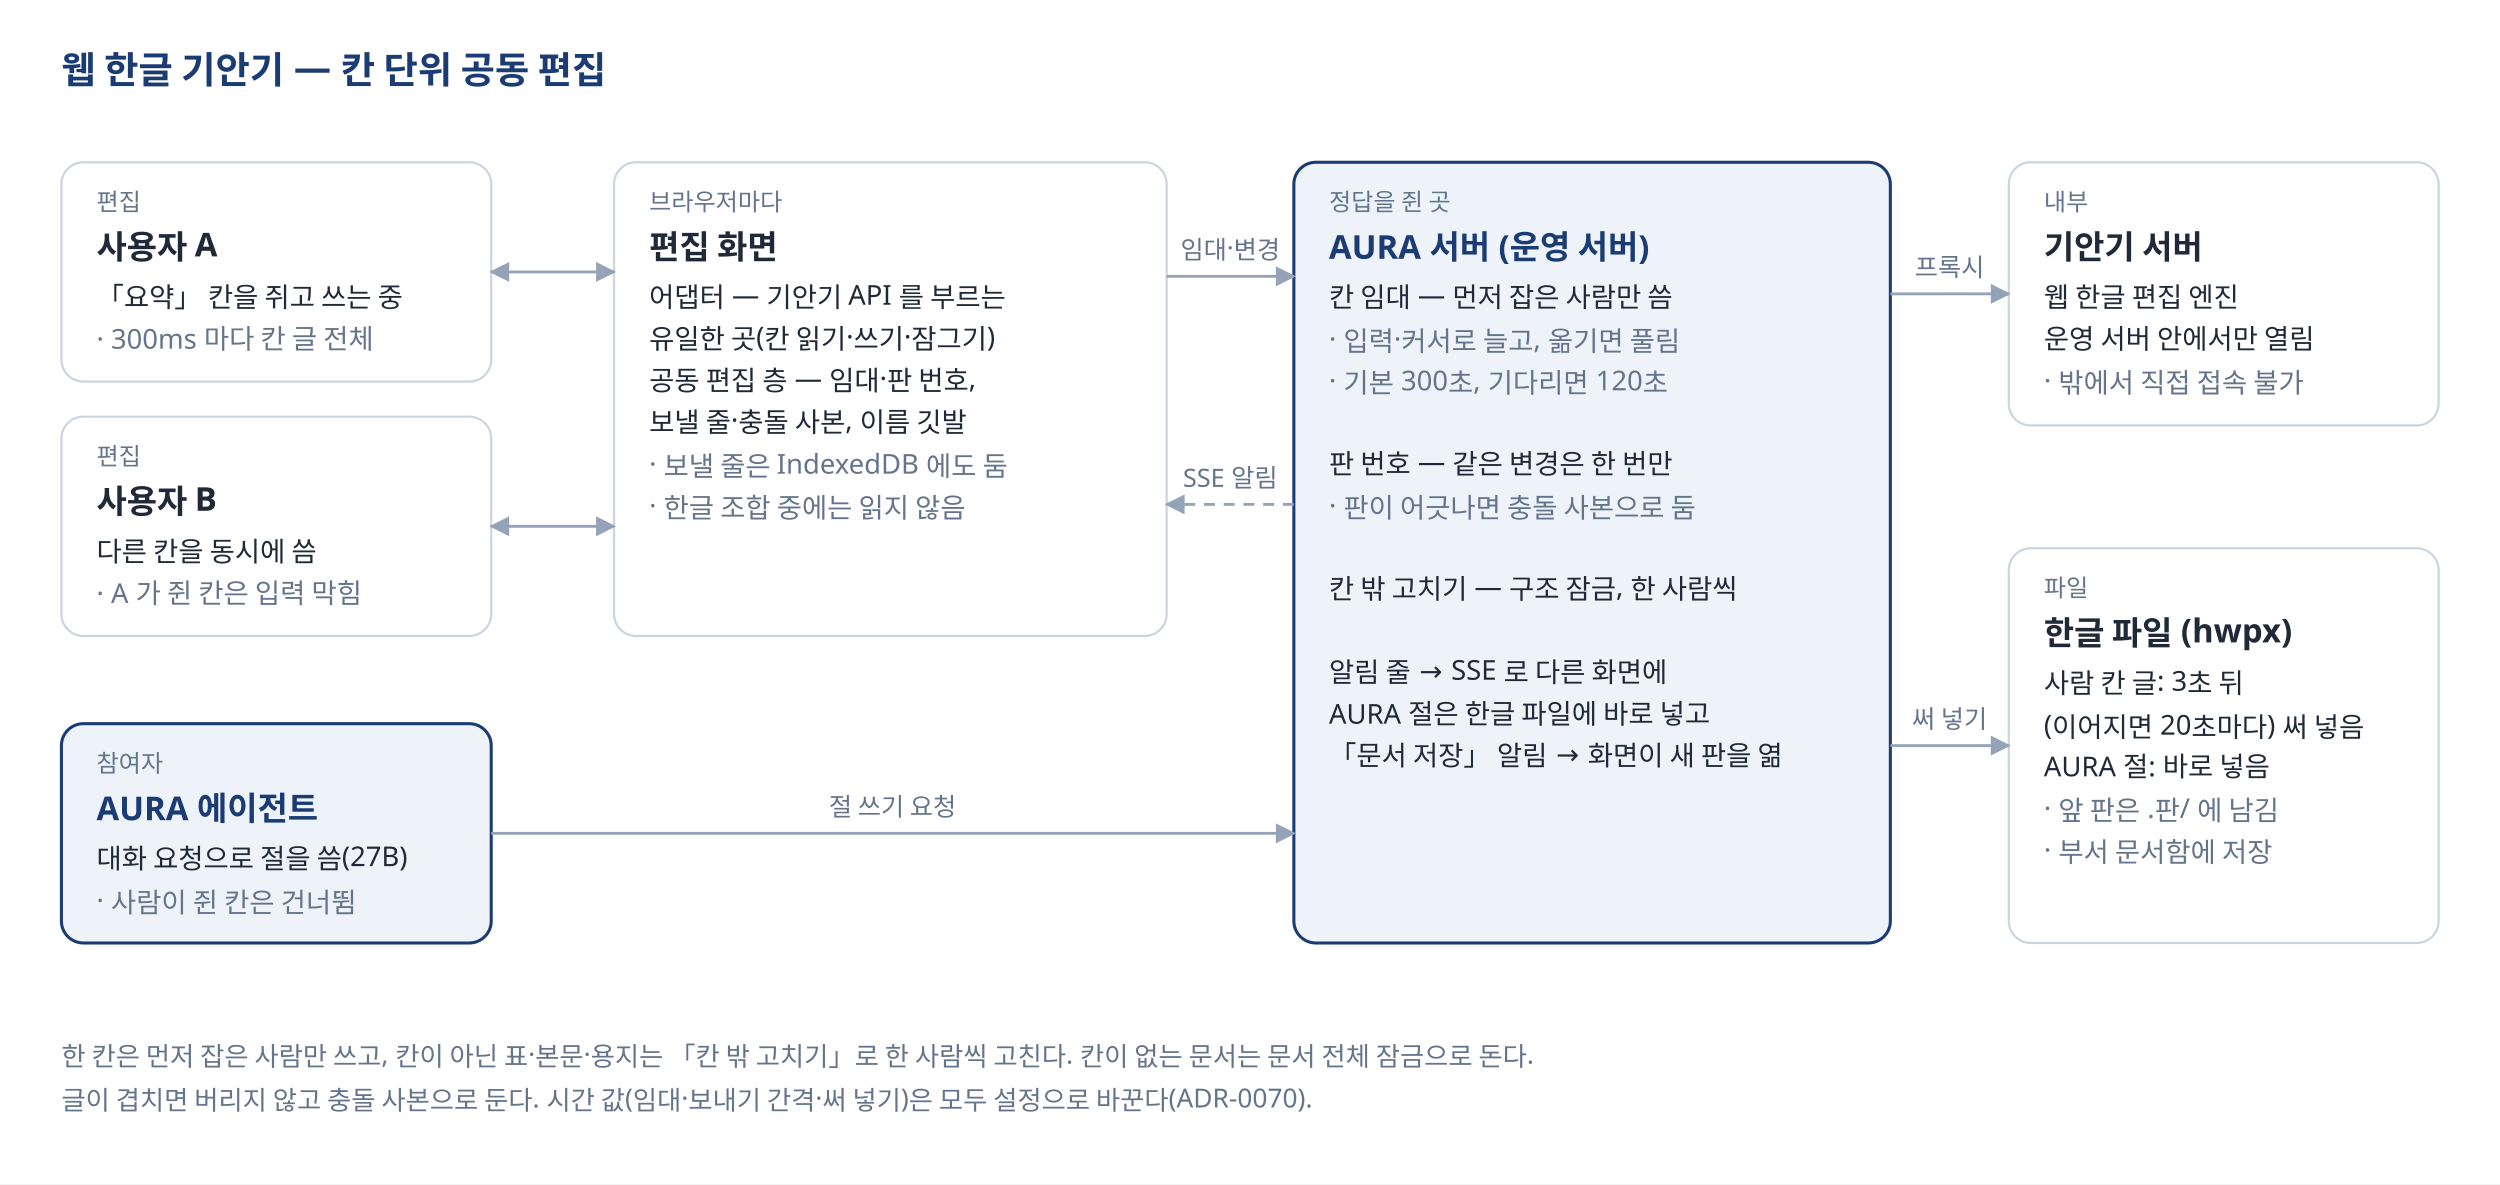
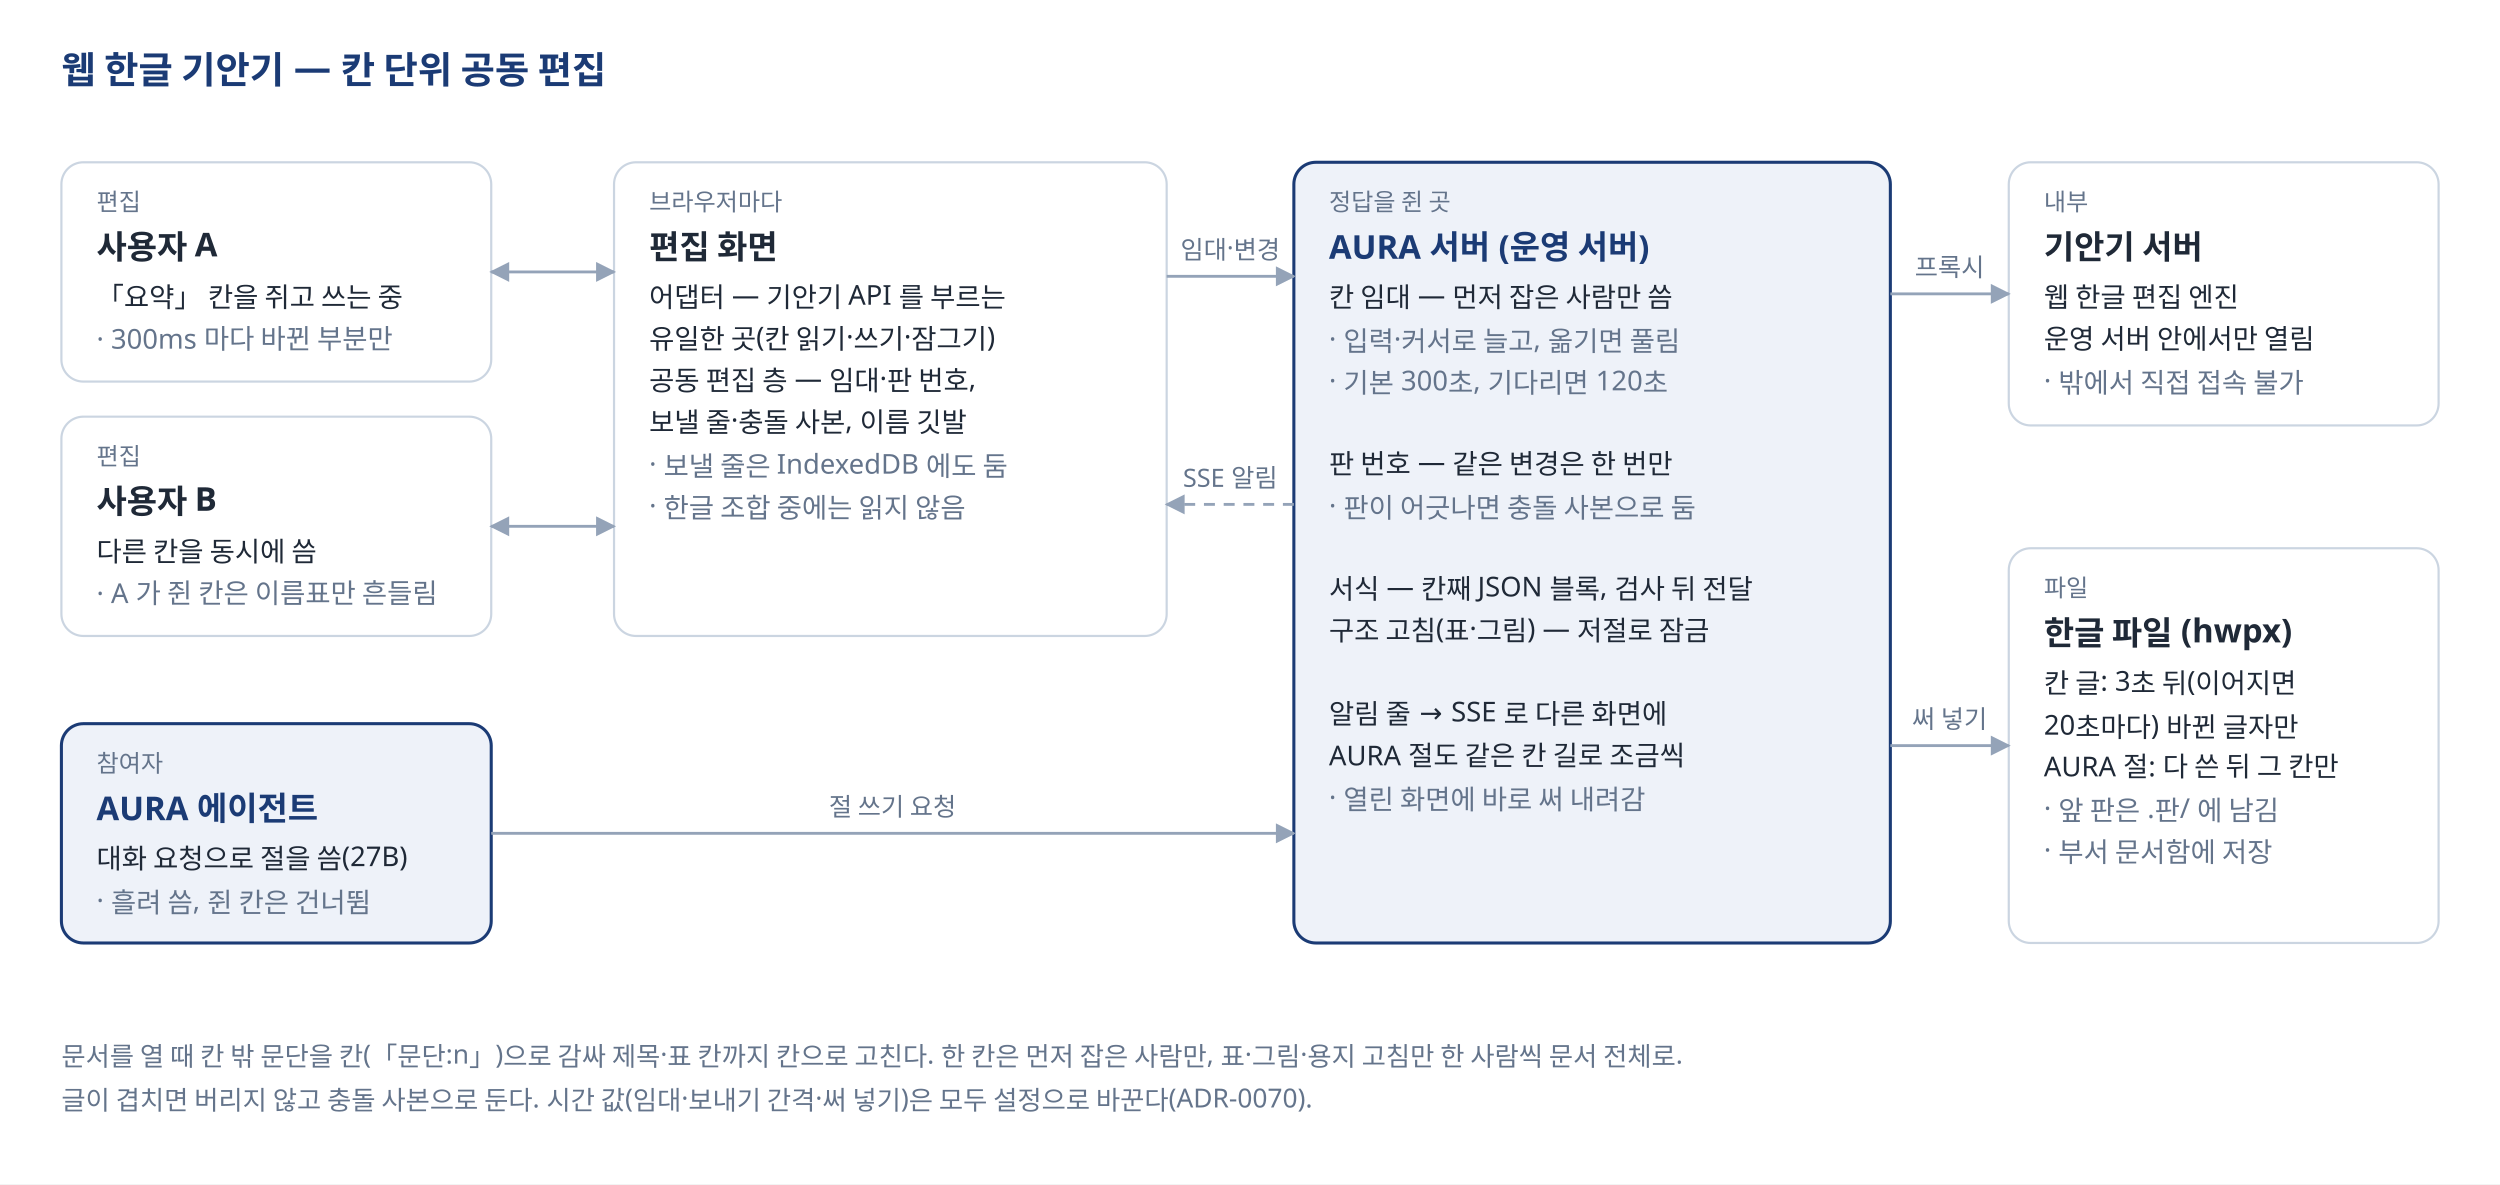
<svg xmlns="http://www.w3.org/2000/svg" width="1140" height="540" viewBox="0 0 1140 540" font-family="Pretendard, 'Noto Sans KR', 'Apple SD Gothic Neo', 'Malgun Gothic', sans-serif">
  <defs>
    <marker id="head" viewBox="0 0 10 10" refX="9" refY="5" markerWidth="7" markerHeight="7" orient="auto-start-reverse">
      <path d="M0,0 L10,5 L0,10 z" fill="#94a3b8" />
    </marker>
    <marker id="tail" viewBox="0 0 10 10" refX="9" refY="5" markerWidth="7" markerHeight="7" orient="auto-start-reverse">
      <path d="M0,0 L10,5 L0,10 z" fill="#94a3b8" />
    </marker>
  </defs>
  <rect width="1140" height="540" fill="#ffffff" />
  <text x="28" y="38" font-size="17" font-weight="700" fill="#1b3b75" text-anchor="start">웹 한글 기안기 — 칸 단위 공동 편집</text>
  <rect x="28" y="74" width="196" height="100" rx="10" fill="#ffffff" stroke="#cbd5e1" stroke-width="1" />
  <text x="44" y="96" font-size="11" font-weight="400" fill="#64748b" text-anchor="start">편집</text>
  <text x="44" y="118" font-size="15" font-weight="700" fill="#1f2937" text-anchor="start">사용자 A</text>
  <text x="44" y="140" font-size="12.5" font-weight="400" fill="#1f2937" text-anchor="start">「요약」 칸을 쥐고 쓰는 중</text>
-   <text x="44" y="159" font-size="12.5" font-weight="400" fill="#64748b" text-anchor="start">· 300ms 마다 칸 글 전체</text>
+   <text x="44" y="159" font-size="12.5" font-weight="400" fill="#64748b" text-anchor="start">· 300ms 마다 바뀐 부분만</text>
  <rect x="28" y="190" width="196" height="100" rx="10" fill="#ffffff" stroke="#cbd5e1" stroke-width="1" />
  <text x="44" y="212" font-size="11" font-weight="400" fill="#64748b" text-anchor="start">편집</text>
  <text x="44" y="234" font-size="15" font-weight="700" fill="#1f2937" text-anchor="start">사용자 B</text>
  <text x="44" y="256" font-size="12.5" font-weight="400" fill="#1f2937" text-anchor="start">다른 칸을 동시에 씀</text>
-   <text x="44" y="275" font-size="12.5" font-weight="400" fill="#64748b" text-anchor="start">· A 가 쥔 칸은 입력 막힘</text>
+   <text x="44" y="275" font-size="12.5" font-weight="400" fill="#64748b" text-anchor="start">· A 가 쥔 칸은 이름표만 흔들림</text>
  <rect x="28" y="330" width="196" height="100" rx="10" fill="#eef2f9" stroke="#1b3b75" stroke-width="1.4" />
  <text x="44" y="352" font-size="11" font-weight="400" fill="#64748b" text-anchor="start">참여자</text>
  <text x="44" y="374" font-size="15" font-weight="700" fill="#1b3b75" text-anchor="start">AURA 에이전트</text>
  <text x="44" y="396" font-size="12.5" font-weight="400" fill="#1f2937" text-anchor="start">대화 요청으로 절을 씀(27B)</text>
-   <text x="44" y="415" font-size="12.5" font-weight="400" fill="#64748b" text-anchor="start">· 사람이 쥔 칸은 건너뜀</text>
+   <text x="44" y="415" font-size="12.5" font-weight="400" fill="#64748b" text-anchor="start">· 흘려 씀, 쥔 칸은 건너뜀</text>
  <rect x="280" y="74" width="252" height="216" rx="10" fill="#ffffff" stroke="#cbd5e1" stroke-width="1" />
  <text x="296" y="96" font-size="11" font-weight="400" fill="#64748b" text-anchor="start">브라우저마다</text>
  <text x="296" y="118" font-size="15" font-weight="700" fill="#1f2937" text-anchor="start">편집 화면</text>
  <text x="296" y="140" font-size="12.5" font-weight="400" fill="#1f2937" text-anchor="start">어댑터 — 기안기 API 를 부르는</text>
  <text x="296" y="159" font-size="12.5" font-weight="400" fill="#1f2937" text-anchor="start">유일한 곳(칸 읽기·쓰기·잠그기)</text>
  <text x="296" y="178" font-size="12.5" font-weight="400" fill="#1f2937" text-anchor="start">공동 편집 층 — 임대·판 번호,</text>
  <text x="296" y="197" font-size="12.5" font-weight="400" fill="#1f2937" text-anchor="start">보낼 줄·충돌 사본, 이름 깃발</text>
  <text x="296" y="216" font-size="12.5" font-weight="400" fill="#64748b" text-anchor="start">· 보낼 줄은 IndexedDB 에도 둠</text>
  <text x="296" y="235" font-size="12.5" font-weight="400" fill="#64748b" text-anchor="start">· 한글 조합 중에는 읽지 않음</text>
  <rect x="590" y="74" width="272" height="356" rx="10" fill="#eef2f9" stroke="#1b3b75" stroke-width="1.4" />
  <text x="606" y="96" font-size="11" font-weight="400" fill="#64748b" text-anchor="start">정답을 쥔 곳</text>
  <text x="606" y="118" font-size="15" font-weight="700" fill="#1b3b75" text-anchor="start">AURA 서버 (운영 서버)</text>
  <text x="606" y="140" font-size="12.5" font-weight="400" fill="#1f2937" text-anchor="start">칸 임대 — 먼저 잡은 사람만 씀</text>
  <text x="606" y="159" font-size="12.5" font-weight="400" fill="#64748b" text-anchor="start">· 입력·커서로 늘고, 옮기면 풀림</text>
  <text x="606" y="178" font-size="12.5" font-weight="400" fill="#64748b" text-anchor="start">· 기본 300초, 기다리면 120초</text>
  <text x="606" y="197" font-size="12.5" font-weight="400" fill="#1f2937" text-anchor="start" />
  <text x="606" y="216" font-size="12.5" font-weight="400" fill="#1f2937" text-anchor="start">판 번호 — 같은 변경은 한 번만</text>
  <text x="606" y="235" font-size="12.5" font-weight="400" fill="#64748b" text-anchor="start">· 판이 어긋나면 충돌 사본으로 둠</text>
  <text x="606" y="254" font-size="12.5" font-weight="400" fill="#1f2937" text-anchor="start" />
-   <text x="606" y="273" font-size="12.5" font-weight="400" fill="#1f2937" text-anchor="start">칸 밖 고치기 — 구조 잠금, 한 사람씩</text>
-   <text x="606" y="292" font-size="12.5" font-weight="400" fill="#1f2937" text-anchor="start" />
-   <text x="606" y="311" font-size="12.5" font-weight="400" fill="#1f2937" text-anchor="start">알림 줄 → SSE 로 다른 화면에</text>
-   <text x="606" y="330" font-size="12.5" font-weight="400" fill="#1f2937" text-anchor="start">AURA 절은 한글 파일에 바로 넣고</text>
-   <text x="606" y="349" font-size="12.5" font-weight="400" fill="#1f2937" text-anchor="start">「문서 저장」 알림 → 화면이 새 판을 엶</text>
+   <text x="606" y="273" font-size="12.5" font-weight="400" fill="#1f2937" text-anchor="start">서식 — 칸째 JSON 블록, 검사 뒤 전달</text>
+   <text x="606" y="292" font-size="12.5" font-weight="400" fill="#1f2937" text-anchor="start">구조 고침(표·그림) — 저절로 잠금</text>
+   <text x="606" y="311" font-size="12.5" font-weight="400" fill="#1f2937" text-anchor="start" />
+   <text x="606" y="330" font-size="12.5" font-weight="400" fill="#1f2937" text-anchor="start">알림 줄 → SSE 로 다른 화면에</text>
+   <text x="606" y="349" font-size="12.5" font-weight="400" fill="#1f2937" text-anchor="start">AURA 절도 같은 칸 길로 조금씩</text>
+   <text x="606" y="368" font-size="12.5" font-weight="400" fill="#64748b" text-anchor="start">· 열린 화면에 바로 써 내려감</text>
  <rect x="916" y="74" width="196" height="120" rx="10" fill="#ffffff" stroke="#cbd5e1" stroke-width="1" />
  <text x="932" y="96" font-size="11" font-weight="400" fill="#64748b" text-anchor="start">내부</text>
  <text x="932" y="118" font-size="15" font-weight="700" fill="#1f2937" text-anchor="start">기안기 서버</text>
  <text x="932" y="140" font-size="12.5" font-weight="400" fill="#1f2937" text-anchor="start">웹 한글 편집 엔진</text>
  <text x="932" y="159" font-size="12.5" font-weight="400" fill="#1f2937" text-anchor="start">운영 서버 안에서만 열림</text>
  <text x="932" y="178" font-size="12.5" font-weight="400" fill="#64748b" text-anchor="start">· 밖에서 직접 접속 불가</text>
  <rect x="916" y="250" width="196" height="180" rx="10" fill="#ffffff" stroke="#cbd5e1" stroke-width="1" />
  <text x="932" y="272" font-size="11" font-weight="400" fill="#64748b" text-anchor="start">파일</text>
  <text x="932" y="294" font-size="15" font-weight="700" fill="#1f2937" text-anchor="start">한글 파일 (hwpx)</text>
-   <text x="932" y="316" font-size="12.5" font-weight="400" fill="#1f2937" text-anchor="start">사람 칸 글: 3초 뒤</text>
-   <text x="932" y="335" font-size="12.5" font-weight="400" fill="#1f2937" text-anchor="start">(이어지면 20초마다) 써 넣음</text>
-   <text x="932" y="354" font-size="12.5" font-weight="400" fill="#1f2937" text-anchor="start">AURA 절: 바로 넣음</text>
+   <text x="932" y="316" font-size="12.5" font-weight="400" fill="#1f2937" text-anchor="start">칸 글: 3초 뒤(이어지면</text>
+   <text x="932" y="335" font-size="12.5" font-weight="400" fill="#1f2937" text-anchor="start">20초마다) 바뀐 글자만</text>
+   <text x="932" y="354" font-size="12.5" font-weight="400" fill="#1f2937" text-anchor="start">AURA 절: 다 쓴 뒤 그 칸만</text>
  <text x="932" y="373" font-size="12.5" font-weight="400" fill="#64748b" text-anchor="start">· 앞 판은 .판/ 에 남김</text>
  <text x="932" y="392" font-size="12.5" font-weight="400" fill="#64748b" text-anchor="start">· 부서 문서함에 저장</text>
  <path d="M224,124 L280,124" fill="none" stroke="#94a3b8" stroke-width="1.3" marker-end="url(#head)" marker-start="url(#tail)" />
  <path d="M224,240 L280,240" fill="none" stroke="#94a3b8" stroke-width="1.3" marker-end="url(#head)" marker-start="url(#tail)" />
  <path d="M532,126 L590,126" fill="none" stroke="#94a3b8" stroke-width="1.3" marker-end="url(#head)" />
  <text x="561.0" y="118" font-size="11.5" font-weight="400" fill="#64748b" text-anchor="middle">임대·변경</text>
  <path d="M590,230 L532,230" fill="none" stroke="#94a3b8" stroke-width="1.3" stroke-dasharray="5 4" marker-end="url(#head)" />
  <text x="561.0" y="222" font-size="11.5" font-weight="400" fill="#64748b" text-anchor="middle">SSE 알림</text>
  <path d="M224,380 L590,380" fill="none" stroke="#94a3b8" stroke-width="1.3" marker-end="url(#head)" />
  <text x="407.0" y="372" font-size="11.5" font-weight="400" fill="#64748b" text-anchor="middle">절 쓰기 요청</text>
  <path d="M862,134 L916,134" fill="none" stroke="#94a3b8" stroke-width="1.3" marker-end="url(#head)" />
  <text x="889.0" y="126" font-size="11.5" font-weight="400" fill="#64748b" text-anchor="middle">프록시</text>
  <path d="M862,340 L916,340" fill="none" stroke="#94a3b8" stroke-width="1.3" marker-end="url(#head)" />
  <text x="889.0" y="332" font-size="11.5" font-weight="400" fill="#64748b" text-anchor="middle">써 넣기</text>
-   <text x="28" y="486" font-size="12" font-weight="400" fill="#64748b" text-anchor="start">한 칸은 먼저 잡은 사람만 쓰고, 칸이 아닌 표·본문·용지는 「칸 밖 고치기」로 한 사람씩 고친다. 칸이 없는 문서는 문서 전체 잠금으로 돈다.</text>
+   <text x="28" y="486" font-size="12" font-weight="400" fill="#64748b" text-anchor="start">문서를 열 때 칸 밖 문단을 칸(「문단:n」)으로 감싸 제목·표 칸까지 칸으로 고친다. 한 칸은 먼저 잡은 사람만, 표·그림·용지 고침만 한 사람씩 문서 전체로.</text>
  <text x="28" y="506" font-size="12" font-weight="400" fill="#64748b" text-anchor="start">글이 겹치면 버리지 않고 충돌 사본으로 둔다. 시간 값(임대·보내기 간격·써 넣기)은 모두 설정으로 바꾼다(ADR-0070).</text>
</svg>
